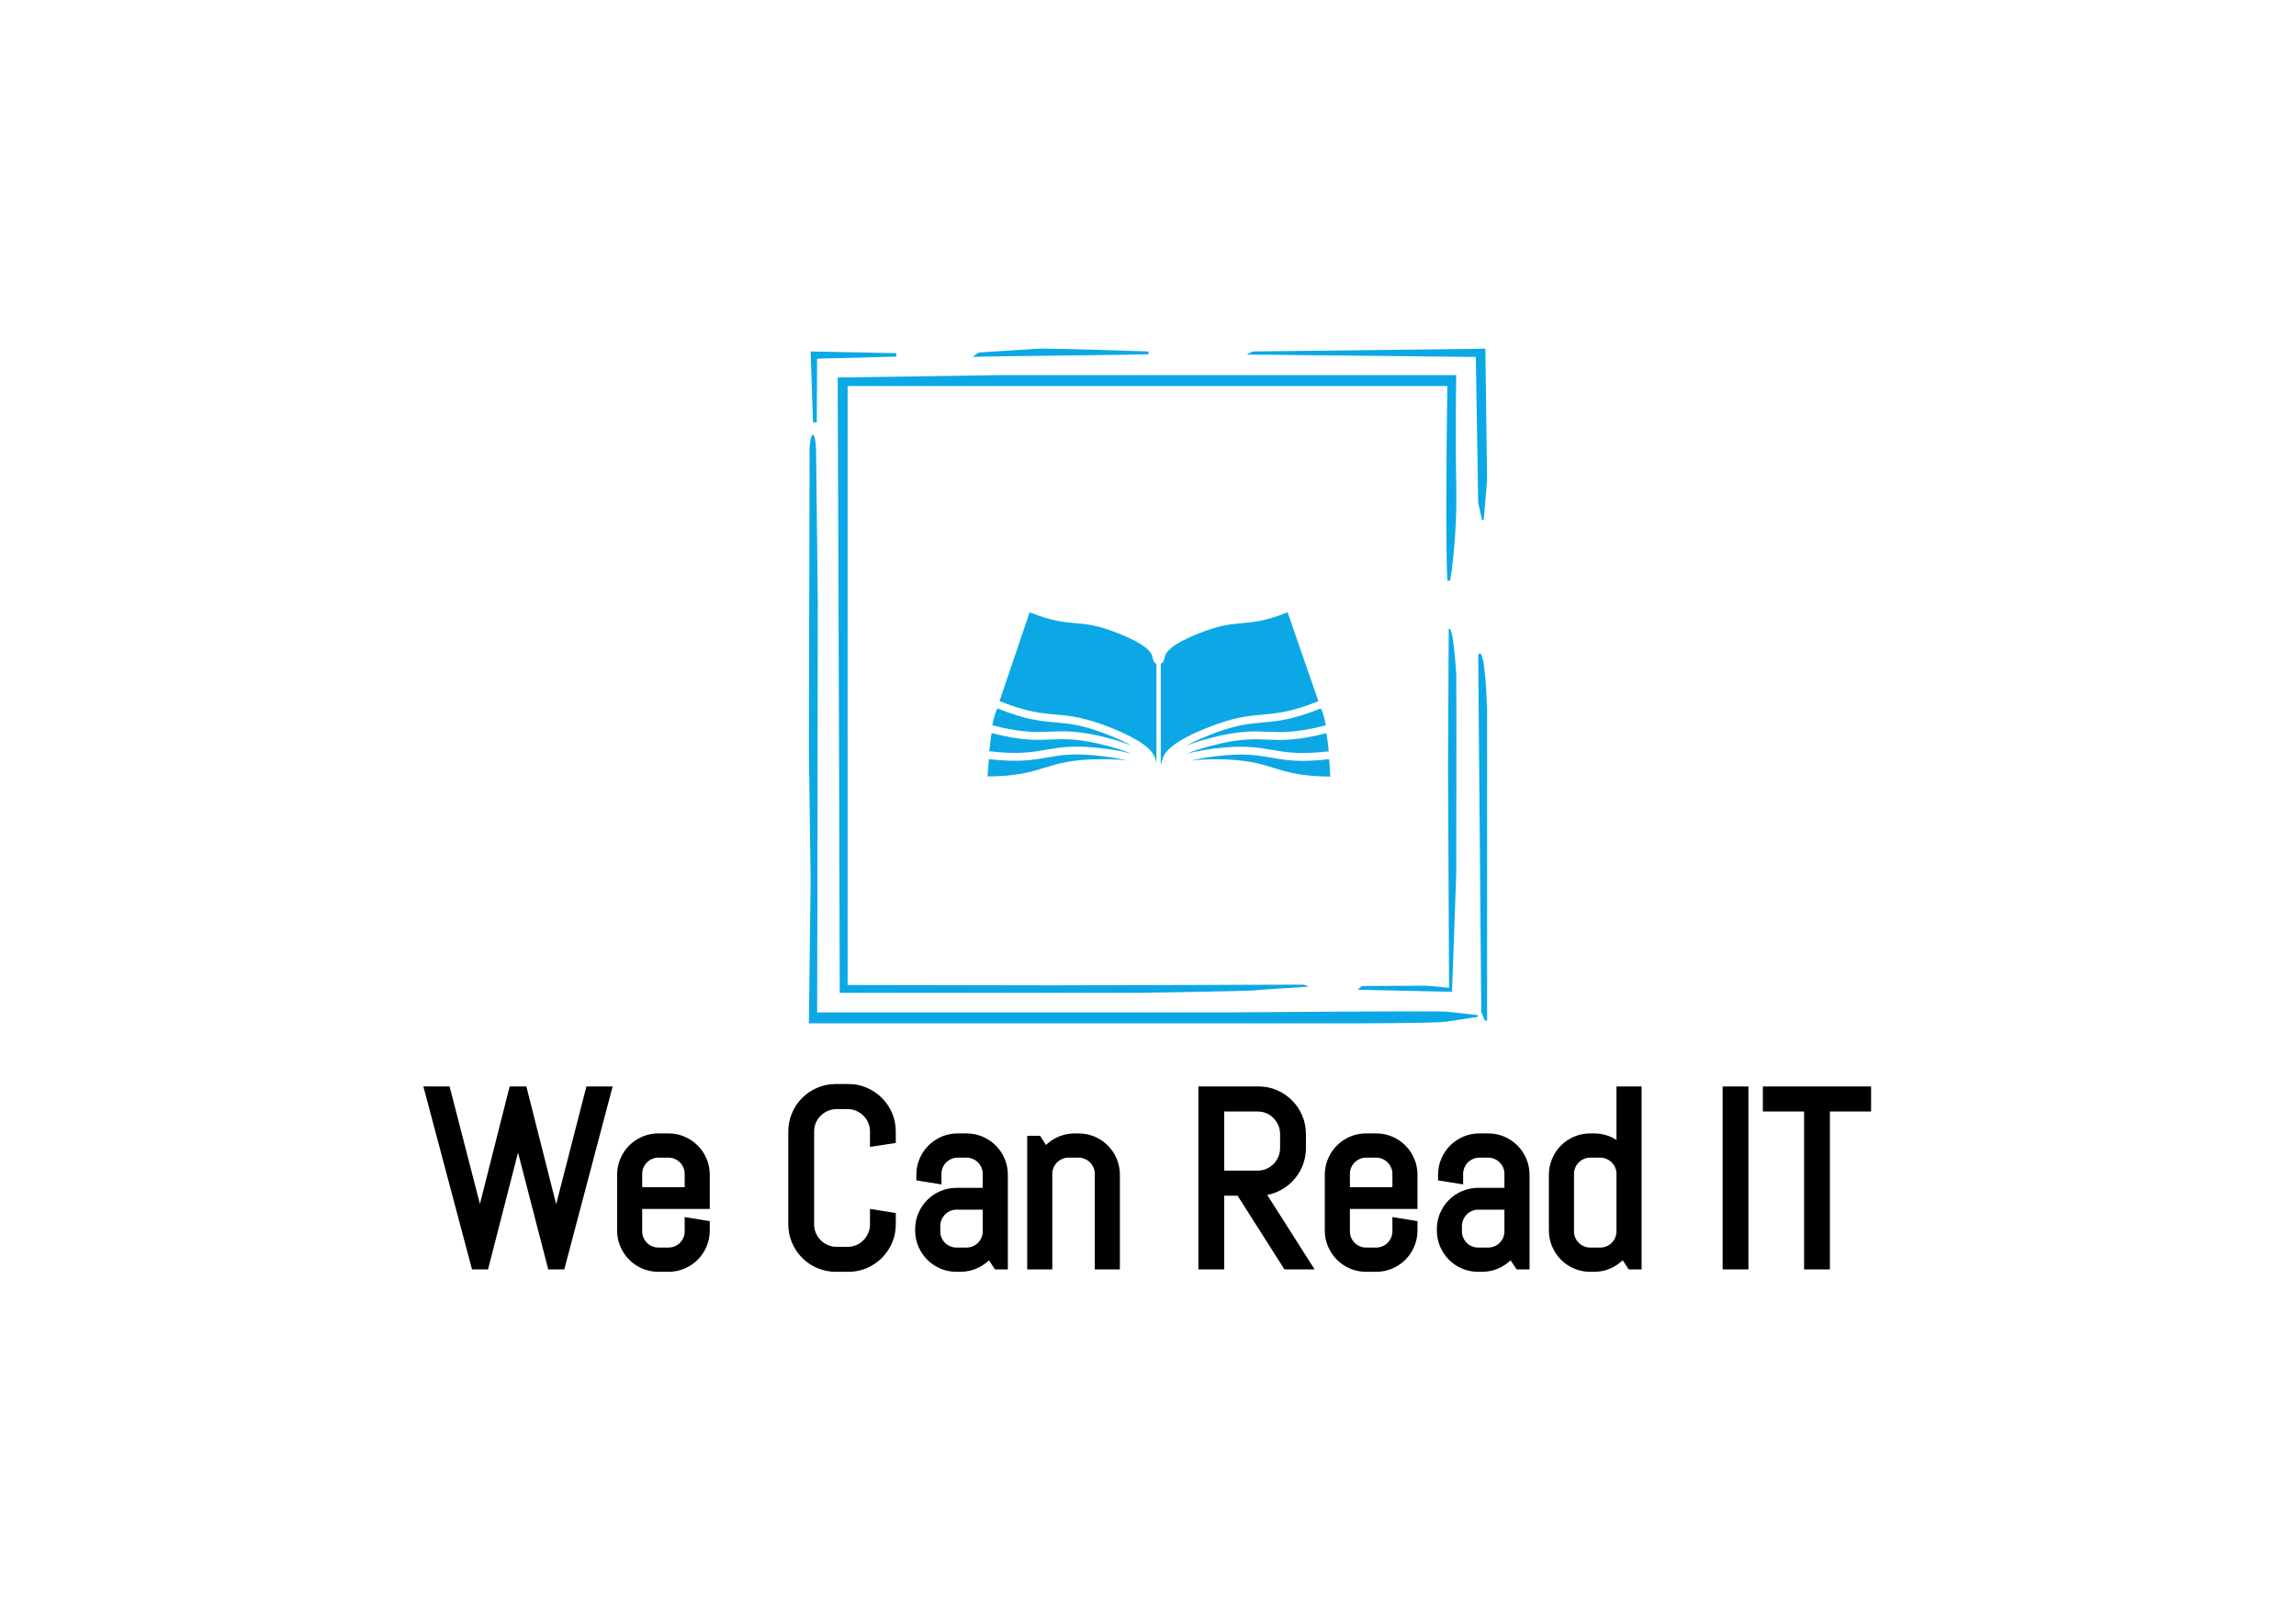
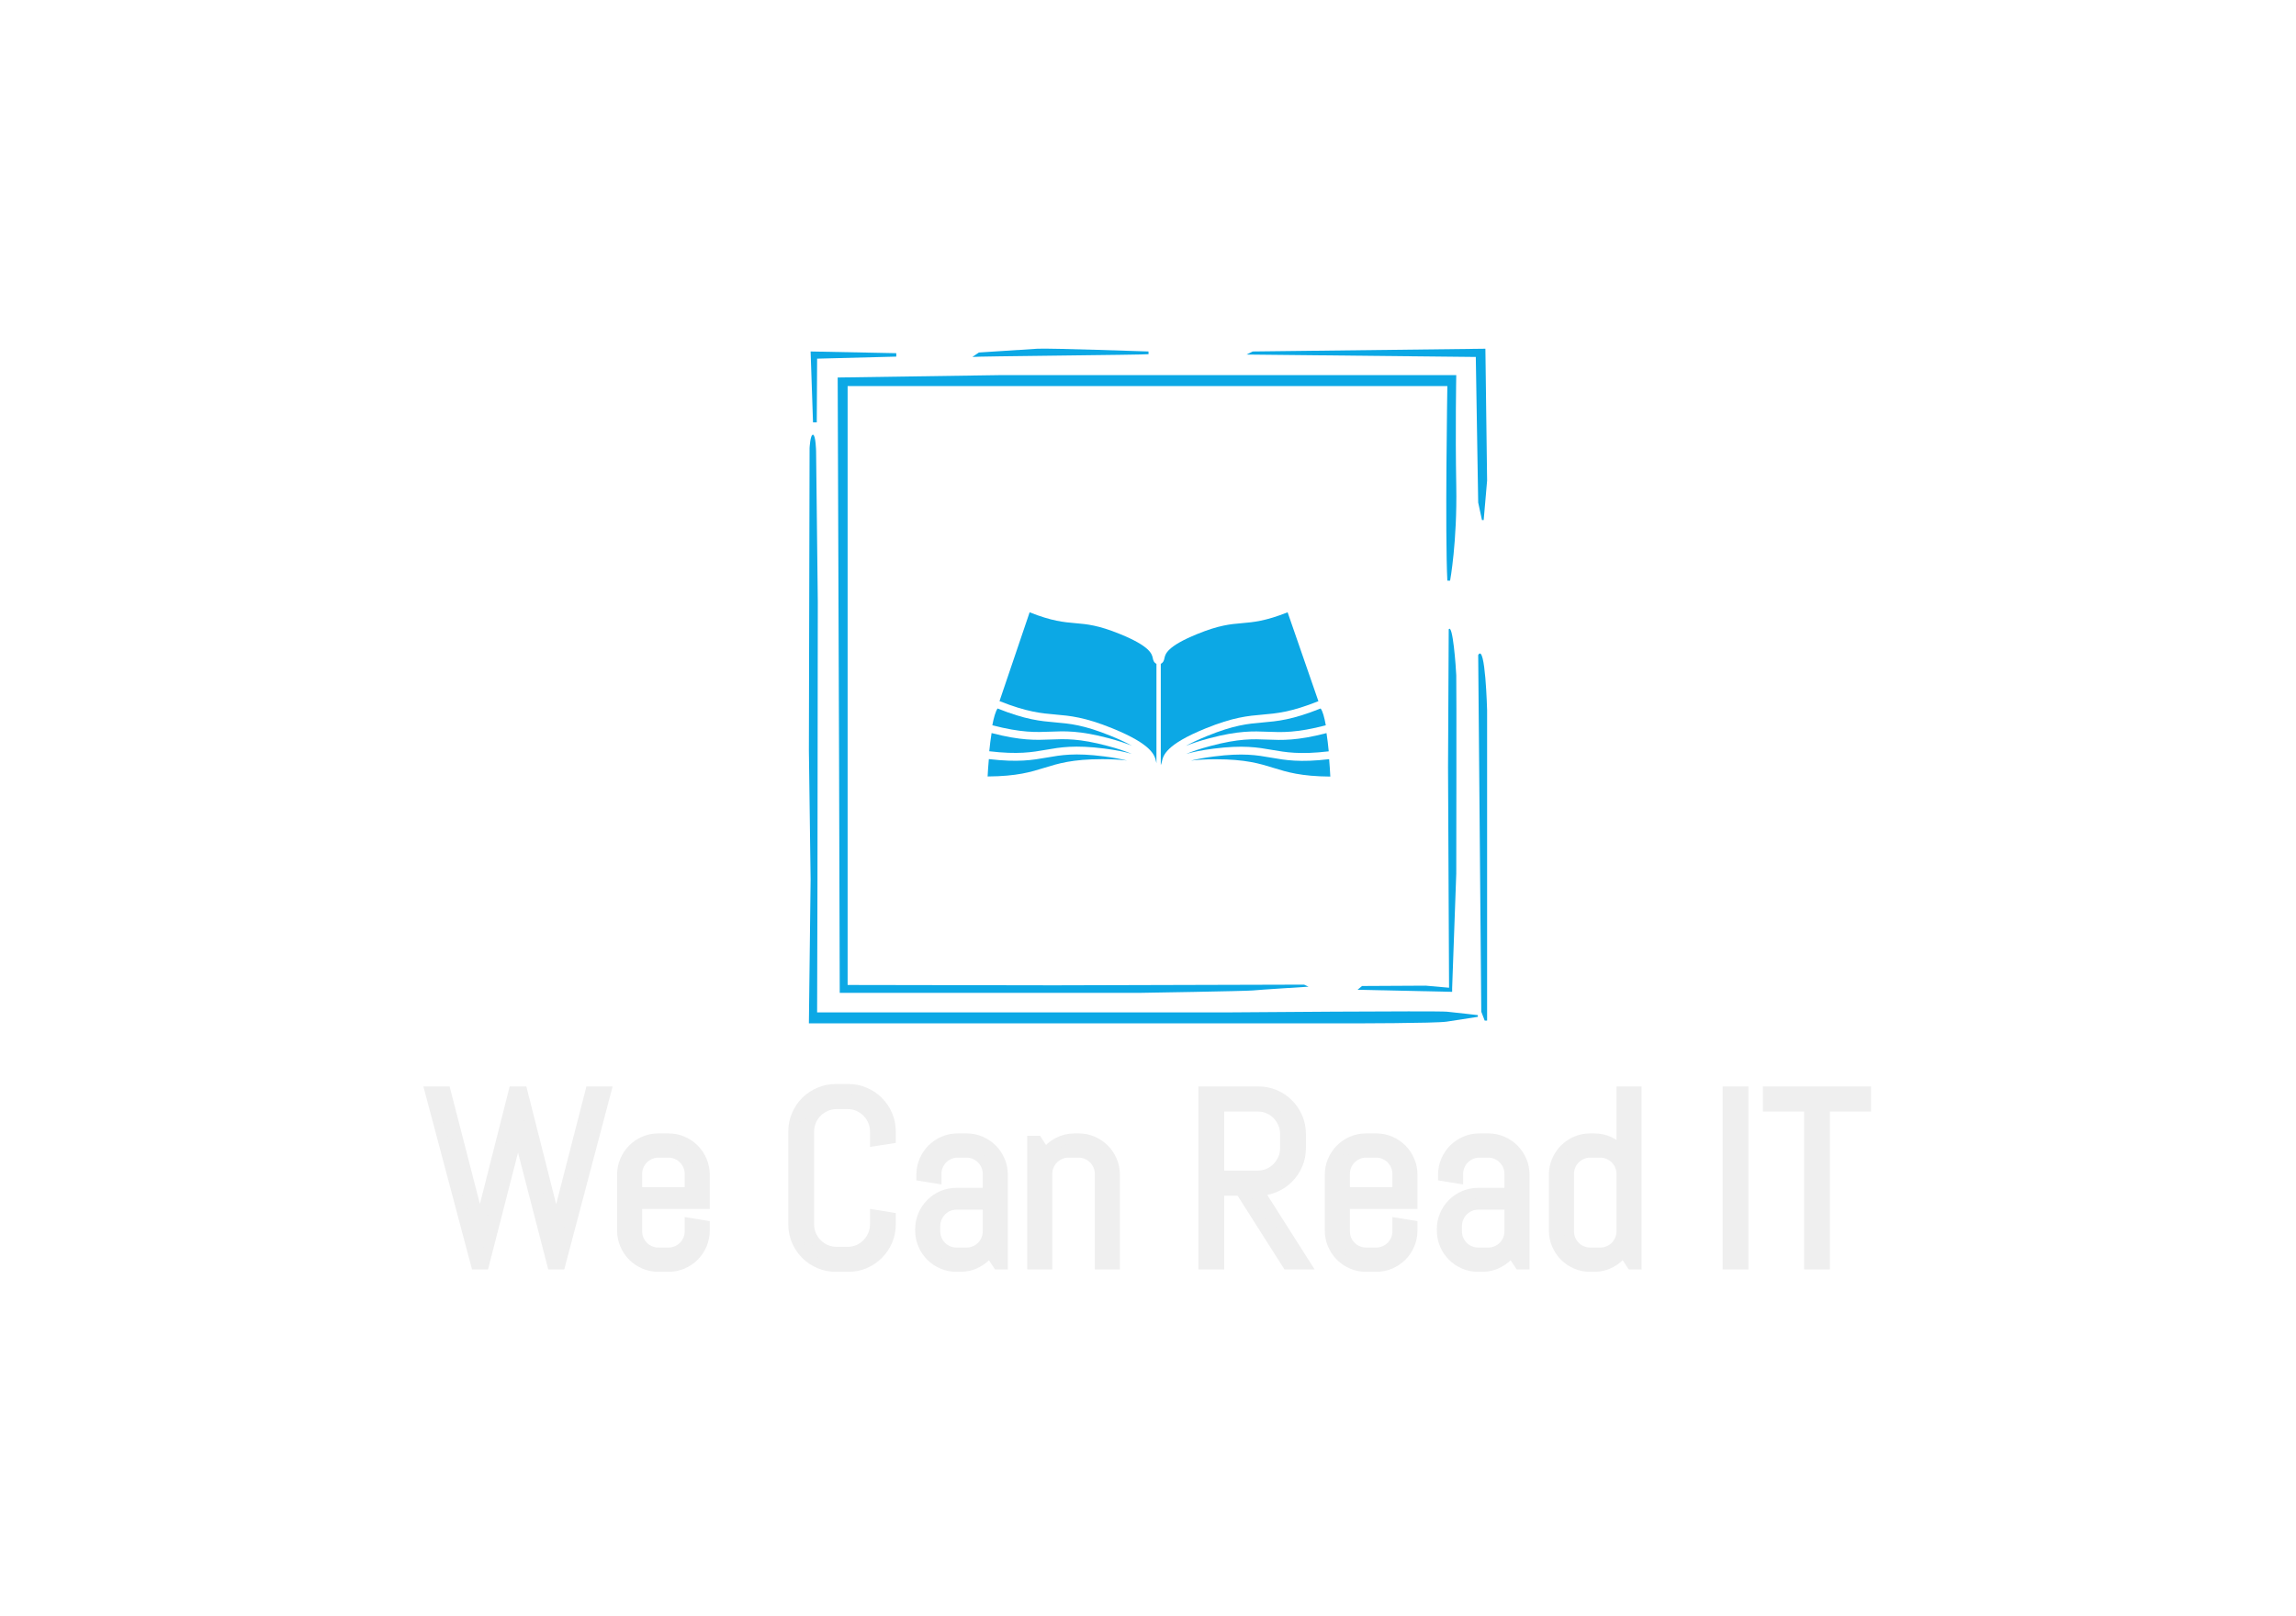
<svg xmlns="http://www.w3.org/2000/svg" version="1.1" height="100%" width="100%" x="0px" y="0px" viewBox="50 50 540 380" xml:space="preserve" preserveAspectRatio="xMidYMid meet" class="">
  <rect x="0px" y="0px" width="100%" height="100%" fill="transparent" />
  <g class="logo-container-box logoContainerBox" transform="scale(0.75) translate(106.6667,80.00002)">
    <g class="containerBody" transform="scale(1.074677) translate(-22.23604,55.87618)">
      <g class="sampleIconBox" transform="scale(1) translate(-0.000007629395,-0.000001525879)">
        <g class="iconFrame" transform="scale(1) translate(220.05,31.89999)" fill="#0ca8e5">
          <g>
            <path class="st0" d="M189.9,41.6c-0.3-16.4,0-32.3,0-32.3H56.8L9.4,10l0.4,110.6l0.2,69h87.6c0,0,31-0.5,32.9-0.7   c1.8-0.2,16.3-1.1,16.3-1.1l-1.3-0.6l-72.8,0.2l-60.4-0.1V12.5h175c0,0-0.7,43.2,0,56.8h0.8C188.1,69.3,190.2,58,189.9,41.6z" />
            <path class="st0" d="M123.3,195.3H3.4L3.5,158l0.1-82.5L3.1,31.5c0,0-0.1-4.7-0.9-4.8c-0.8-0.1-1,3.9-1,3.9l-0.2,88.3l0.5,37.6   l-0.5,42h158c0,0,24.9,0,28.1-0.5c3.2-0.5,9.1-1.4,9.1-1.4v-0.5c0,0-6-0.7-9-1S123.3,195.3,123.3,195.3z" />
            <polygon class="st0" points="3.3,23.1 3.4,4.5 26.5,3.9 26.5,2.9 1.5,2.4 2.2,23.1  " />
            <path class="st0" d="M100.1,2.4c0,0-29.2-1-32.4-0.8c-3.2,0.2-17.1,1.1-17.1,1.1L48.7,4C49,3.8,99,3.4,100.1,3.2V2.4z" />
            <polygon class="st0" points="196.3,46.5 197.4,51.6 197.9,51.6 198.9,40.1 198.4,1.6 130.5,2.4 128.7,3.3 195.6,4  " />
            <path class="st0" d="M162.4,187.6l-1.3,1.1l27.6,0.6v-1.1l1.2-33.4c0,0,0.1-55.7,0-57.9c-0.1-2.3-1-15.2-2.2-13.4l-0.2,40.2   l0.3,64.4l-6.8-0.6L162.4,187.6z" />
            <path class="st0" d="M196.3,91l0.9,104.1l1,2.6h0.7v-3.1v-87.5C198.9,107.2,198.4,87.3,196.3,91z" />
          </g>
        </g>
        <g class="sampleIcons_1" transform="scale(1.026409) translate(266.1706,107.5854)" fill="#0ca8e5">
          <path d="M35.03,35.148c-7.732-3.146-11.661-3.487-15.821-3.848c-4.101-0.354-8.347-0.729-16.382-3.95  c-0.597,0.901-1.09,2.651-1.487,4.772c8.261,2.153,12.443,1.988,16.477,1.821c4.081-0.168,8.298-0.341,16.548,1.847  c2.792,0.741,4.966,1.47,6.695,2.176C39.524,37.117,37.569,36.181,35.03,35.148z" />
          <path d="M34.048,37.982c-8.068-2.141-12.008-1.98-16.182-1.808c-4.11,0.17-8.367,0.338-16.739-1.835  c-0.27,1.654-0.488,3.445-0.661,5.174c8.167,0.969,12.216,0.268,16.122-0.416c4.021-0.703,8.179-1.43,16.647-0.348  c3.312,0.424,5.807,0.94,7.732,1.5C39.258,39.53,37.023,38.771,34.048,37.982z" />
          <path d="M16.801,41.31c-3.991,0.697-8.125,1.412-16.451,0.43C0.18,43.635,0.063,45.386,0,46.685  c8.365-0.059,12.312-1.281,16.133-2.465c3.901-1.208,7.934-2.457,16.469-2.457c2.886,0,5.174,0.146,7.025,0.387  c-1.702-0.43-3.83-0.831-6.547-1.178C24.8,39.912,20.914,40.591,16.801,41.31z" />
          <path d="M79.611,33.969c4.043,0.165,8.232,0.333,16.533-1.835c-0.41-2.307-0.904-4.096-1.479-4.783  c-8.078,3.246-12.334,3.619-16.447,3.975c-4.16,0.361-8.09,0.7-15.822,3.849c-2.539,1.034-4.496,1.97-6.031,2.821  c1.729-0.707,3.904-1.438,6.699-2.178C71.312,33.628,75.531,33.802,79.611,33.969z" />
          <path d="M94.041,25.278L85.287,0c-6.336,2.515-9.715,2.807-12.984,3.09c-3.342,0.289-6.498,0.562-12.707,3.089  c-8.611,3.506-9.078,5.696-9.328,6.873c-0.121,0.565-0.264,1.197-1.038,1.609v28.725c0.004-0.006,0.012-0.012,0.017-0.02  c0.036-0.052,0.068-0.115,0.1-0.184c0.065-0.158,0.114-0.348,0.174-0.625c0.39-1.831,1.042-4.896,12.414-9.523  c7.904-3.22,12.111-3.583,16.18-3.936C82.107,28.753,86.234,28.397,94.041,25.278z" />
          <path d="M80.837,39.123c3.91,0.684,7.961,1.383,16.141,0.414c-0.172-1.79-0.383-3.569-0.633-5.184  c-8.398,2.184-12.664,2.017-16.785,1.846c-4.174-0.171-8.113-0.332-16.182,1.809c-2.975,0.79-5.209,1.549-6.922,2.27  c1.926-0.56,4.422-1.076,7.734-1.5C72.656,37.693,76.818,38.42,80.837,39.123z" />
          <path d="M81.294,44.247c3.82,1.183,7.768,2.406,16.133,2.466c-0.072-1.51-0.188-3.213-0.336-4.948  c-8.334,0.985-12.473,0.269-16.465-0.429c-4.113-0.719-7.998-1.397-16.279-0.338c-2.715,0.348-4.844,0.75-6.545,1.178  c1.85-0.238,4.137-0.387,7.023-0.387C73.361,41.789,77.394,43.039,81.294,44.247z" />
          <path d="M47.907,42.533c0.033,0.154,0.061,0.279,0.091,0.394V14.662c-0.774-0.412-0.917-1.044-1.037-1.609  c-0.251-1.177-0.717-3.367-9.329-6.873c-6.209-2.527-9.365-2.8-12.706-3.089c-3.27-0.283-6.647-0.576-12.981-3.089L3.382,25.25  c7.81,3.121,11.938,3.479,15.933,3.824c4.068,0.353,8.274,0.717,16.179,3.934C46.866,37.636,47.518,40.702,47.907,42.533z" />
        </g>
      </g>
      <g class="sampleTexts_1" transform="scale(1) translate(-0.000007629395,-0.00003662109)">
-         <g class="logo--name svgLogoName_1 logoNameBox" transform="scale(1) translate(109.065,300.72)" fill="#000" stroke="#000" stroke-width="3">
+         <g class="logo--name svgLogoName_1 logoNameBox" transform="scale(1) translate(109.065,300.72)" fill="#efefef" stroke="#efefef" stroke-width="3">
          <path d="M52.77-50.41L39.45 0L37.09 0L27.28-37.93L27.14-39.90L26.93-37.93L17.19 0L14.84 0L1.44-50.41L5.98-50.41L15.86-12.09L16.00-10.23L16.14-12.09L25.84-50.41L28.37-50.41L38.07-12.09L38.21-10.23L38.39-12.09L48.23-50.41L52.77-50.41ZM81.56-9.88L81.56-9.88L81.56-9.88Q81.56-7.70 80.74-5.77L80.74-5.77L80.74-5.77Q79.91-3.83 78.47-2.39L78.47-2.39L78.47-2.39Q77.03-0.95 75.09-0.12L75.09-0.12L75.09-0.12Q73.16 0.70 70.98 0.70L70.98 0.70L68.10 0.70L68.10 0.70Q65.92 0.70 63.98-0.12L63.98-0.12L63.98-0.12Q62.05-0.95 60.61-2.39L60.61-2.39L60.61-2.39Q59.17-3.83 58.34-5.77L58.34-5.77L58.34-5.77Q57.52-7.70 57.52-9.88L57.52-9.88L57.52-26.12L57.52-26.12Q57.52-28.30 58.34-30.23L58.34-30.23L58.34-30.23Q59.17-32.17 60.61-33.61L60.61-33.61L60.61-33.61Q62.05-35.05 63.98-35.88L63.98-35.88L63.98-35.88Q65.92-36.70 68.10-36.70L68.10-36.70L70.98-36.70L70.98-36.70Q73.16-36.70 75.09-35.88L75.09-35.88L75.09-35.88Q77.03-35.05 78.47-33.61L78.47-33.61L78.47-33.61Q79.91-32.17 80.74-30.23L80.74-30.23L80.74-30.23Q81.56-28.30 81.56-26.12L81.56-26.12L81.56-17.65L61.84-17.65L61.84-9.63L61.84-9.63Q61.84-8.33 62.33-7.19L62.33-7.19L62.33-7.19Q62.82-6.05 63.67-5.20L63.67-5.20L63.67-5.20Q64.51-4.36 65.65-3.87L65.65-3.87L65.65-3.87Q66.80-3.38 68.10-3.38L68.10-3.38L70.98-3.38L70.98-3.38Q72.28-3.38 73.42-3.87L73.42-3.87L73.42-3.87Q74.57-4.36 75.41-5.20L75.41-5.20L75.41-5.20Q76.25-6.05 76.75-7.19L76.75-7.19L76.75-7.19Q77.24-8.33 77.24-9.63L77.24-9.63L77.24-12.02L81.56-11.32L81.56-9.88ZM77.24-21.02L77.24-26.37L77.24-26.37Q77.24-27.67 76.75-28.81L76.75-28.81L76.75-28.81Q76.25-29.95 75.41-30.80L75.41-30.80L75.41-30.80Q74.57-31.64 73.42-32.13L73.42-32.13L73.42-32.13Q72.28-32.63 70.98-32.63L70.98-32.63L68.10-32.63L68.10-32.63Q66.80-32.63 65.65-32.13L65.65-32.13L65.65-32.13Q64.51-31.64 63.67-30.80L63.67-30.80L63.67-30.80Q62.82-29.95 62.33-28.81L62.33-28.81L62.33-28.81Q61.84-27.67 61.84-26.37L61.84-26.37L61.84-21.02L77.24-21.02ZM135.84-11.67L135.84-11.67L135.84-11.67Q135.84-9.11 134.88-6.86L134.88-6.86L134.88-6.86Q133.91-4.61 132.22-2.92L132.22-2.92L132.22-2.92Q130.54-1.23 128.29-0.26L128.29-0.26L128.29-0.26Q126.04 0.70 123.47 0.70L123.47 0.70L119.88 0.70L119.88 0.70Q117.32 0.70 115.05-0.26L115.05-0.26L115.05-0.26Q112.78-1.23 111.09-2.92L111.09-2.92L111.09-2.92Q109.41-4.61 108.44-6.86L108.44-6.86L108.44-6.86Q107.47-9.11 107.47-11.67L107.47-11.67L107.47-38.74L107.47-38.74Q107.47-41.31 108.44-43.56L108.44-43.56L108.44-43.56Q109.41-45.81 111.09-47.50L111.09-47.50L111.09-47.50Q112.78-49.18 115.05-50.15L115.05-50.15L115.05-50.15Q117.32-51.12 119.88-51.12L119.88-51.12L123.47-51.12L123.47-51.12Q126.04-51.12 128.29-50.15L128.29-50.15L128.29-50.15Q130.54-49.18 132.22-47.50L132.22-47.50L132.22-47.50Q133.91-45.81 134.88-43.56L134.88-43.56L134.88-43.56Q135.84-41.31 135.84-38.74L135.84-38.74L135.84-36.70L131.31-36L131.31-38.74L131.31-38.74Q131.31-40.43 130.68-41.89L130.68-41.89L130.68-41.89Q130.04-43.35 128.95-44.44L128.95-44.44L128.95-44.44Q127.86-45.53 126.40-46.16L126.40-46.16L126.40-46.16Q124.95-46.79 123.26-46.79L123.26-46.79L120.09-46.79L120.09-46.79Q118.41-46.79 116.95-46.16L116.95-46.16L116.95-46.16Q115.49-45.53 114.38-44.44L114.38-44.44L114.38-44.44Q113.27-43.35 112.64-41.89L112.64-41.89L112.64-41.89Q112.01-40.43 112.01-38.74L112.01-38.74L112.01-11.67L112.01-11.67Q112.01-9.98 112.64-8.53L112.64-8.53L112.64-8.53Q113.27-7.07 114.38-5.96L114.38-5.96L114.38-5.96Q115.49-4.85 116.95-4.22L116.95-4.22L116.95-4.22Q118.41-3.59 120.09-3.59L120.09-3.59L123.26-3.59L123.26-3.59Q124.95-3.59 126.40-4.22L126.40-4.22L126.40-4.22Q127.86-4.85 128.95-5.96L128.95-5.96L128.95-5.96Q130.04-7.07 130.68-8.53L130.68-8.53L130.68-8.53Q131.31-9.98 131.31-11.67L131.31-11.67L131.31-14.41L135.84-13.68L135.84-11.67ZM168.54 0L167.10 0L164.71-3.59L164.71-3.59Q163.23-1.65 161.02-0.47L161.02-0.47L161.02-0.47Q158.80 0.70 156.16 0.70L156.16 0.70L155.07 0.70L155.07 0.70Q152.89 0.70 150.96-0.12L150.96-0.12L150.96-0.12Q149.03-0.95 147.59-2.39L147.59-2.39L147.59-2.39Q146.14-3.83 145.32-5.77L145.32-5.77L145.32-5.77Q144.49-7.70 144.49-9.88L144.49-9.88L144.49-10.23L144.49-10.23Q144.49-12.41 145.32-14.34L145.32-14.34L145.32-14.34Q146.14-16.28 147.59-17.72L147.59-17.72L147.59-17.72Q149.03-19.16 150.96-19.99L150.96-19.99L150.96-19.99Q152.89-20.81 155.07-20.81L155.07-20.81L164.21-20.81L164.21-26.37L164.21-26.37Q164.21-27.67 163.72-28.81L163.72-28.81L163.72-28.81Q163.23-29.95 162.39-30.80L162.39-30.80L162.39-30.80Q161.54-31.64 160.40-32.13L160.40-32.13L160.40-32.13Q159.26-32.63 157.96-32.63L157.96-32.63L155.43-32.63L155.43-32.63Q154.13-32.63 152.98-32.13L152.98-32.13L152.98-32.13Q151.84-31.64 151.00-30.80L151.00-30.80L151.00-30.80Q150.15-29.95 149.66-28.81L149.66-28.81L149.66-28.81Q149.17-27.67 149.17-26.37L149.17-26.37L149.17-25.07L144.84-25.77L144.84-26.12L144.84-26.12Q144.84-28.30 145.67-30.23L145.67-30.23L145.67-30.23Q146.50-32.17 147.94-33.61L147.94-33.61L147.94-33.61Q149.38-35.05 151.31-35.88L151.31-35.88L151.31-35.88Q153.25-36.70 155.43-36.70L155.43-36.70L157.96-36.70L157.96-36.70Q160.14-36.70 162.07-35.88L162.07-35.88L162.07-35.88Q164.00-35.05 165.45-33.61L165.45-33.61L165.45-33.61Q166.89-32.17 167.71-30.23L167.71-30.23L167.71-30.23Q168.54-28.30 168.54-26.12L168.54-26.12L168.54 0ZM164.21-9.63L164.21-17.44L155.07-17.44L155.07-17.44Q153.77-17.44 152.63-16.95L152.63-16.95L152.63-16.95Q151.49-16.45 150.64-15.59L150.64-15.59L150.64-15.59Q149.80-14.73 149.31-13.59L149.31-13.59L149.31-13.59Q148.82-12.45 148.82-11.14L148.82-11.14L148.82-9.63L148.82-9.63Q148.82-8.33 149.31-7.19L149.31-7.19L149.31-7.19Q149.80-6.05 150.64-5.20L150.64-5.20L150.64-5.20Q151.49-4.36 152.63-3.87L152.63-3.87L152.63-3.87Q153.77-3.38 155.07-3.38L155.07-3.38L157.96-3.38L157.96-3.38Q159.26-3.38 160.40-3.87L160.40-3.87L160.40-3.87Q161.54-4.36 162.39-5.20L162.39-5.20L162.39-5.20Q163.23-6.05 163.72-7.19L163.72-7.19L163.72-7.19Q164.21-8.33 164.21-9.63L164.21-9.63ZM201.23 0L196.91 0L196.91-26.37L196.91-26.37Q196.91-27.67 196.42-28.81L196.42-28.81L196.42-28.81Q195.93-29.95 195.08-30.80L195.08-30.80L195.08-30.80Q194.24-31.64 193.10-32.13L193.10-32.13L193.10-32.13Q191.95-32.63 190.65-32.63L190.65-32.63L187.77-32.63L187.77-32.63Q186.47-32.63 185.33-32.13L185.33-32.13L185.33-32.13Q184.18-31.64 183.34-30.80L183.34-30.80L183.34-30.80Q182.50-29.95 182.00-28.81L182.00-28.81L182.00-28.81Q181.51-27.67 181.51-26.37L181.51-26.37L181.51 0L177.19 0L177.19-36L178.63-36L180.98-32.34L180.98-32.34Q182.46-34.35 184.69-35.53L184.69-35.53L184.69-35.53Q186.93-36.70 189.56-36.70L189.56-36.70L190.65-36.70L190.65-36.70Q192.83-36.70 194.77-35.88L194.77-35.88L194.77-35.88Q196.70-35.05 198.14-33.61L198.14-33.61L198.14-33.61Q199.58-32.17 200.41-30.23L200.41-30.23L200.41-30.23Q201.23-28.30 201.23-26.12L201.23-26.12L201.23 0ZM256.82 0L251.58 0L237.90-21.52L231.68-21.52L231.68 0L227.14 0L227.14-50.41L243.14-50.41L243.14-50.41Q245.71-50.41 247.96-49.45L247.96-49.45L247.96-49.45Q250.21-48.48 251.89-46.79L251.89-46.79L251.89-46.79Q253.58-45.11 254.55-42.84L254.55-42.84L254.55-42.84Q255.52-40.57 255.52-38.00L255.52-38.00L255.52-33.93L255.52-33.93Q255.52-31.36 254.55-29.09L254.55-29.09L254.55-29.09Q253.58-26.82 251.89-25.14L251.89-25.14L251.89-25.14Q250.21-23.45 247.96-22.48L247.96-22.48L247.96-22.48Q245.71-21.52 243.14-21.52L243.14-21.52L256.82 0ZM250.98-33.93L250.98-38.00L250.98-38.00Q250.98-39.69 250.35-41.15L250.35-41.15L250.35-41.15Q249.71-42.61 248.63-43.72L248.63-43.72L248.63-43.72Q247.54-44.82 246.08-45.46L246.08-45.46L246.08-45.46Q244.62-46.09 242.93-46.09L242.93-46.09L231.68-46.09L231.68-25.84L242.93-25.84L242.93-25.84Q244.62-25.84 246.08-26.47L246.08-26.47L246.08-26.47Q247.54-27.11 248.63-28.21L248.63-28.21L248.63-28.21Q249.71-29.32 250.35-30.78L250.35-30.78L250.35-30.78Q250.98-32.24 250.98-33.93L250.98-33.93ZM288.07-9.88L288.07-9.88L288.07-9.88Q288.07-7.70 287.24-5.77L287.24-5.77L287.24-5.77Q286.42-3.83 284.98-2.39L284.98-2.39L284.98-2.39Q283.54-0.95 281.60-0.12L281.60-0.12L281.60-0.12Q279.67 0.70 277.49 0.70L277.49 0.70L274.61 0.70L274.61 0.70Q272.43 0.70 270.49-0.12L270.49-0.12L270.49-0.12Q268.56-0.95 267.12-2.39L267.12-2.39L267.12-2.39Q265.68-3.83 264.85-5.77L264.85-5.77L264.85-5.77Q264.02-7.70 264.02-9.88L264.02-9.88L264.02-26.12L264.02-26.12Q264.02-28.30 264.85-30.23L264.85-30.23L264.85-30.23Q265.68-32.17 267.12-33.61L267.12-33.61L267.12-33.61Q268.56-35.05 270.49-35.88L270.49-35.88L270.49-35.88Q272.43-36.70 274.61-36.70L274.61-36.70L277.49-36.70L277.49-36.70Q279.67-36.70 281.60-35.88L281.60-35.88L281.60-35.88Q283.54-35.05 284.98-33.61L284.98-33.61L284.98-33.61Q286.42-32.17 287.24-30.23L287.24-30.23L287.24-30.23Q288.07-28.30 288.07-26.12L288.07-26.12L288.07-17.65L268.35-17.65L268.35-9.63L268.35-9.63Q268.35-8.33 268.84-7.19L268.84-7.19L268.84-7.19Q269.33-6.05 270.18-5.20L270.18-5.20L270.18-5.20Q271.02-4.36 272.16-3.87L272.16-3.87L272.16-3.87Q273.30-3.38 274.61-3.38L274.61-3.38L277.49-3.38L277.49-3.38Q278.79-3.38 279.93-3.87L279.93-3.87L279.93-3.87Q281.07-4.36 281.92-5.20L281.92-5.20L281.92-5.20Q282.76-6.05 283.25-7.19L283.25-7.19L283.25-7.19Q283.75-8.33 283.75-9.63L283.75-9.63L283.75-12.02L288.07-11.32L288.07-9.88ZM283.75-21.02L283.75-26.37L283.75-26.37Q283.75-27.67 283.25-28.81L283.25-28.81L283.25-28.81Q282.76-29.95 281.92-30.80L281.92-30.80L281.92-30.80Q281.07-31.64 279.93-32.13L279.93-32.13L279.93-32.13Q278.79-32.63 277.49-32.63L277.49-32.63L274.61-32.63L274.61-32.63Q273.30-32.63 272.16-32.13L272.16-32.13L272.16-32.13Q271.02-31.64 270.18-30.80L270.18-30.80L270.18-30.80Q269.33-29.95 268.84-28.81L268.84-28.81L268.84-28.81Q268.35-27.67 268.35-26.37L268.35-26.37L268.35-21.02L283.75-21.02ZM320.77 0L319.32 0L316.93-3.59L316.93-3.59Q315.46-1.65 313.24-0.47L313.24-0.47L313.24-0.47Q311.03 0.70 308.39 0.70L308.39 0.70L307.30 0.70L307.30 0.70Q305.12 0.70 303.19-0.12L303.19-0.12L303.19-0.12Q301.25-0.95 299.81-2.39L299.81-2.39L299.81-2.39Q298.37-3.83 297.54-5.77L297.54-5.77L297.54-5.77Q296.72-7.70 296.72-9.88L296.72-9.88L296.72-10.23L296.72-10.23Q296.72-12.41 297.54-14.34L297.54-14.34L297.54-14.34Q298.37-16.28 299.81-17.72L299.81-17.72L299.81-17.72Q301.25-19.16 303.19-19.99L303.19-19.99L303.19-19.99Q305.12-20.81 307.30-20.81L307.30-20.81L316.44-20.81L316.44-26.37L316.44-26.37Q316.44-27.67 315.95-28.81L315.95-28.81L315.95-28.81Q315.46-29.95 314.61-30.80L314.61-30.80L314.61-30.80Q313.77-31.64 312.63-32.13L312.63-32.13L312.63-32.13Q311.48-32.63 310.18-32.63L310.18-32.63L307.65-32.63L307.65-32.63Q306.35-32.63 305.21-32.13L305.21-32.13L305.21-32.13Q304.07-31.64 303.22-30.80L303.22-30.80L303.22-30.80Q302.38-29.95 301.89-28.81L301.89-28.81L301.89-28.81Q301.39-27.67 301.39-26.37L301.39-26.37L301.39-25.07L297.07-25.77L297.07-26.12L297.07-26.12Q297.07-28.30 297.90-30.23L297.90-30.23L297.90-30.23Q298.72-32.17 300.16-33.61L300.16-33.61L300.16-33.61Q301.61-35.05 303.54-35.88L303.54-35.88L303.54-35.88Q305.47-36.70 307.65-36.70L307.65-36.70L310.18-36.70L310.18-36.70Q312.36-36.70 314.30-35.88L314.30-35.88L314.30-35.88Q316.23-35.05 317.67-33.61L317.67-33.61L317.67-33.61Q319.11-32.17 319.94-30.23L319.94-30.23L319.94-30.23Q320.77-28.30 320.77-26.12L320.77-26.12L320.77 0ZM316.44-9.63L316.44-17.44L307.30-17.44L307.30-17.44Q306-17.44 304.86-16.95L304.86-16.95L304.86-16.95Q303.71-16.45 302.87-15.59L302.87-15.59L302.87-15.59Q302.03-14.73 301.54-13.59L301.54-13.59L301.54-13.59Q301.04-12.45 301.04-11.14L301.04-11.14L301.04-9.63L301.04-9.63Q301.04-8.33 301.54-7.19L301.54-7.19L301.54-7.19Q302.03-6.05 302.87-5.20L302.87-5.20L302.87-5.20Q303.71-4.36 304.86-3.87L304.86-3.87L304.86-3.87Q306-3.38 307.30-3.38L307.30-3.38L310.18-3.38L310.18-3.38Q311.48-3.38 312.63-3.87L312.63-3.87L312.63-3.87Q313.77-4.36 314.61-5.20L314.61-5.20L314.61-5.20Q315.46-6.05 315.95-7.19L315.95-7.19L315.95-7.19Q316.44-8.33 316.44-9.63L316.44-9.63ZM353.46 0L352.02 0L349.63-3.66L349.63-3.66Q348.15-1.65 345.94-0.47L345.94-0.47L345.94-0.47Q343.72 0.70 341.09 0.70L341.09 0.70L340.00 0.70L340.00 0.70Q337.82 0.70 335.88-0.12L335.88-0.12L335.88-0.12Q333.95-0.95 332.51-2.39L332.51-2.39L332.51-2.39Q331.07-3.83 330.24-5.77L330.24-5.77L330.24-5.77Q329.41-7.70 329.41-9.88L329.41-9.88L329.41-26.12L329.41-26.12Q329.41-28.30 330.24-30.23L330.24-30.23L330.24-30.23Q331.07-32.17 332.51-33.61L332.51-33.61L332.51-33.61Q333.95-35.05 335.88-35.88L335.88-35.88L335.88-35.88Q337.82-36.70 340.00-36.70L340.00-36.70L341.09-36.70L341.09-36.70Q343.51-36.70 345.59-35.72L345.59-35.72L345.59-35.72Q347.66-34.73 349.14-32.98L349.14-32.98L349.14-50.41L353.46-50.41L353.46 0ZM349.14-9.63L349.14-26.37L349.14-26.37Q349.14-27.67 348.64-28.81L348.64-28.81L348.64-28.81Q348.15-29.95 347.31-30.80L347.31-30.80L347.31-30.80Q346.46-31.64 345.32-32.13L345.32-32.13L345.32-32.13Q344.18-32.63 342.88-32.63L342.88-32.63L340.00-32.63L340.00-32.63Q338.70-32.63 337.55-32.13L337.55-32.13L337.55-32.13Q336.41-31.64 335.57-30.80L335.57-30.80L335.57-30.80Q334.72-29.95 334.23-28.81L334.23-28.81L334.23-28.81Q333.74-27.67 333.74-26.37L333.74-26.37L333.74-9.63L333.74-9.63Q333.74-8.33 334.23-7.19L334.23-7.19L334.23-7.19Q334.72-6.05 335.57-5.20L335.57-5.20L335.57-5.20Q336.41-4.36 337.55-3.87L337.55-3.87L337.55-3.87Q338.70-3.38 340.00-3.38L340.00-3.38L342.88-3.38L342.88-3.38Q344.18-3.38 345.32-3.87L345.32-3.87L345.32-3.87Q346.46-4.36 347.31-5.20L347.31-5.20L347.31-5.20Q348.15-6.05 348.64-7.19L348.64-7.19L348.64-7.19Q349.14-8.33 349.14-9.63L349.14-9.63ZM384.64 0L380.11 0L380.11-50.41L384.64-50.41L384.64 0ZM420.43-46.09L408.41-46.09L408.41 0L403.88 0L403.88-46.09L391.85-46.09L391.85-50.41L420.43-50.41L420.43-46.09Z" />
        </g>
        <g id="" class="logo--name svgSloganText_1 sloganBox" transform="scale(1) translate(320,326.4)" fill="#0ca8e5">
          <path d="" />
        </g>
      </g>
    </g>
  </g>
</svg>
